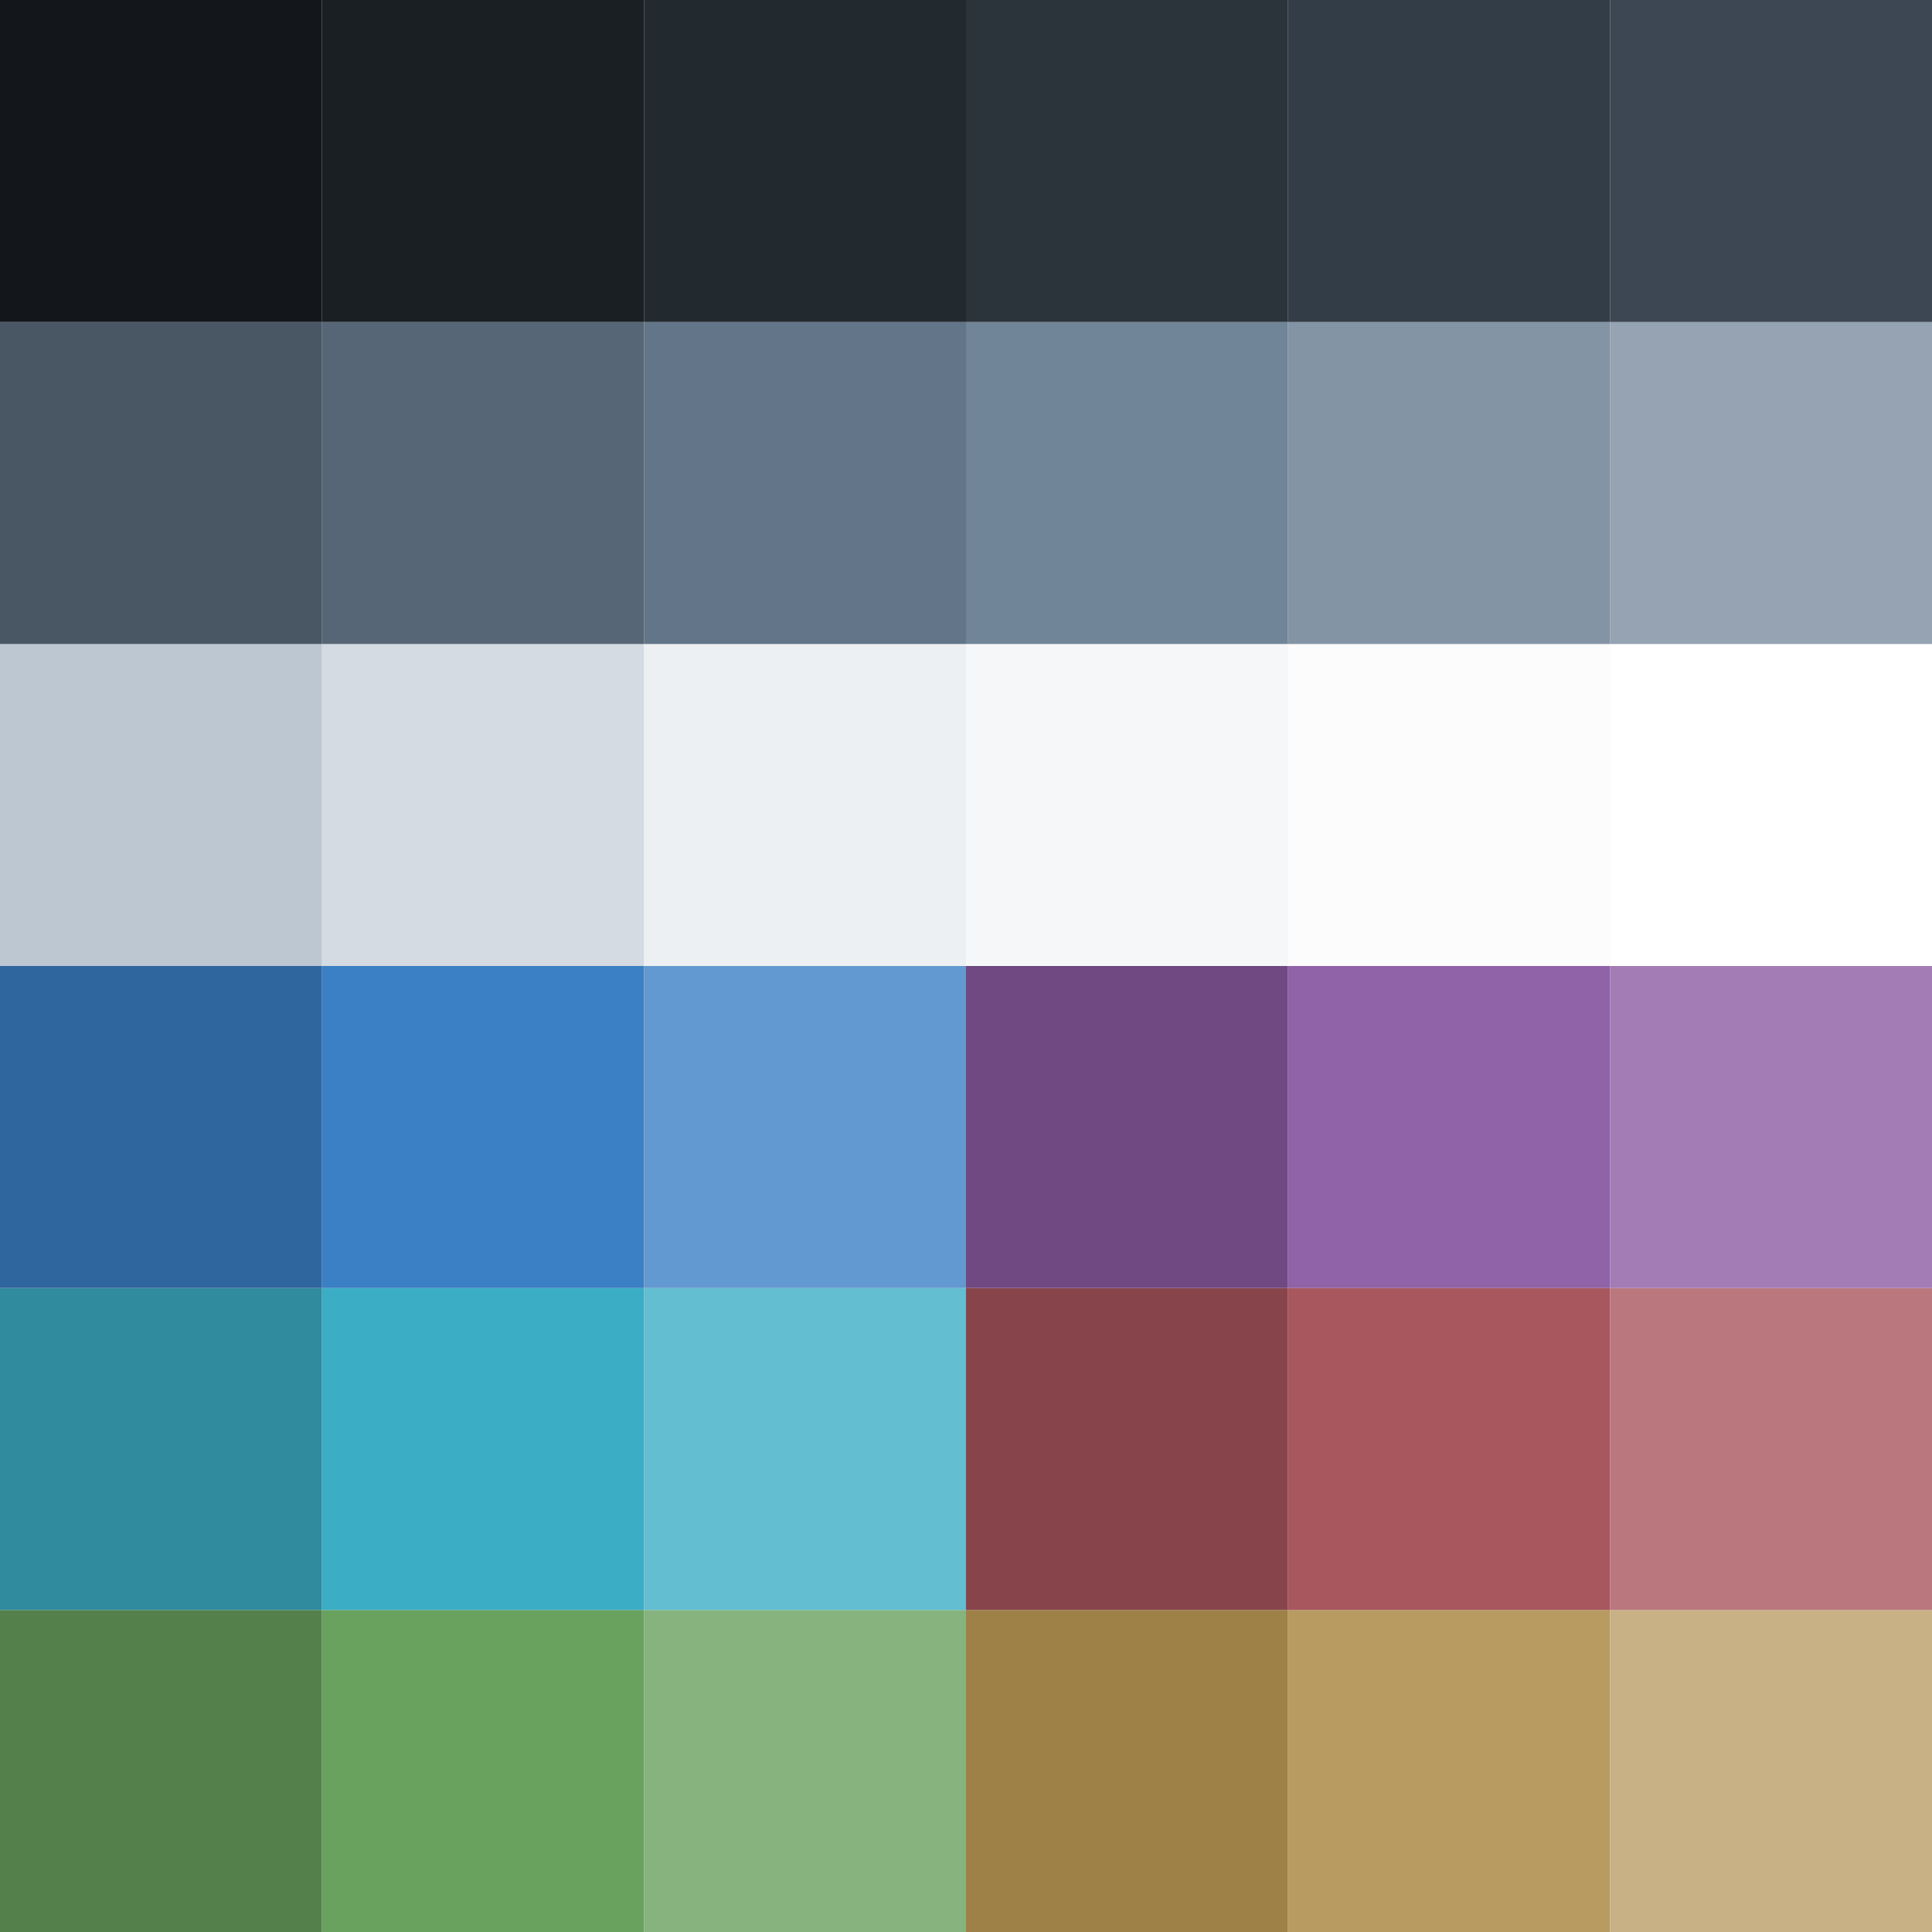
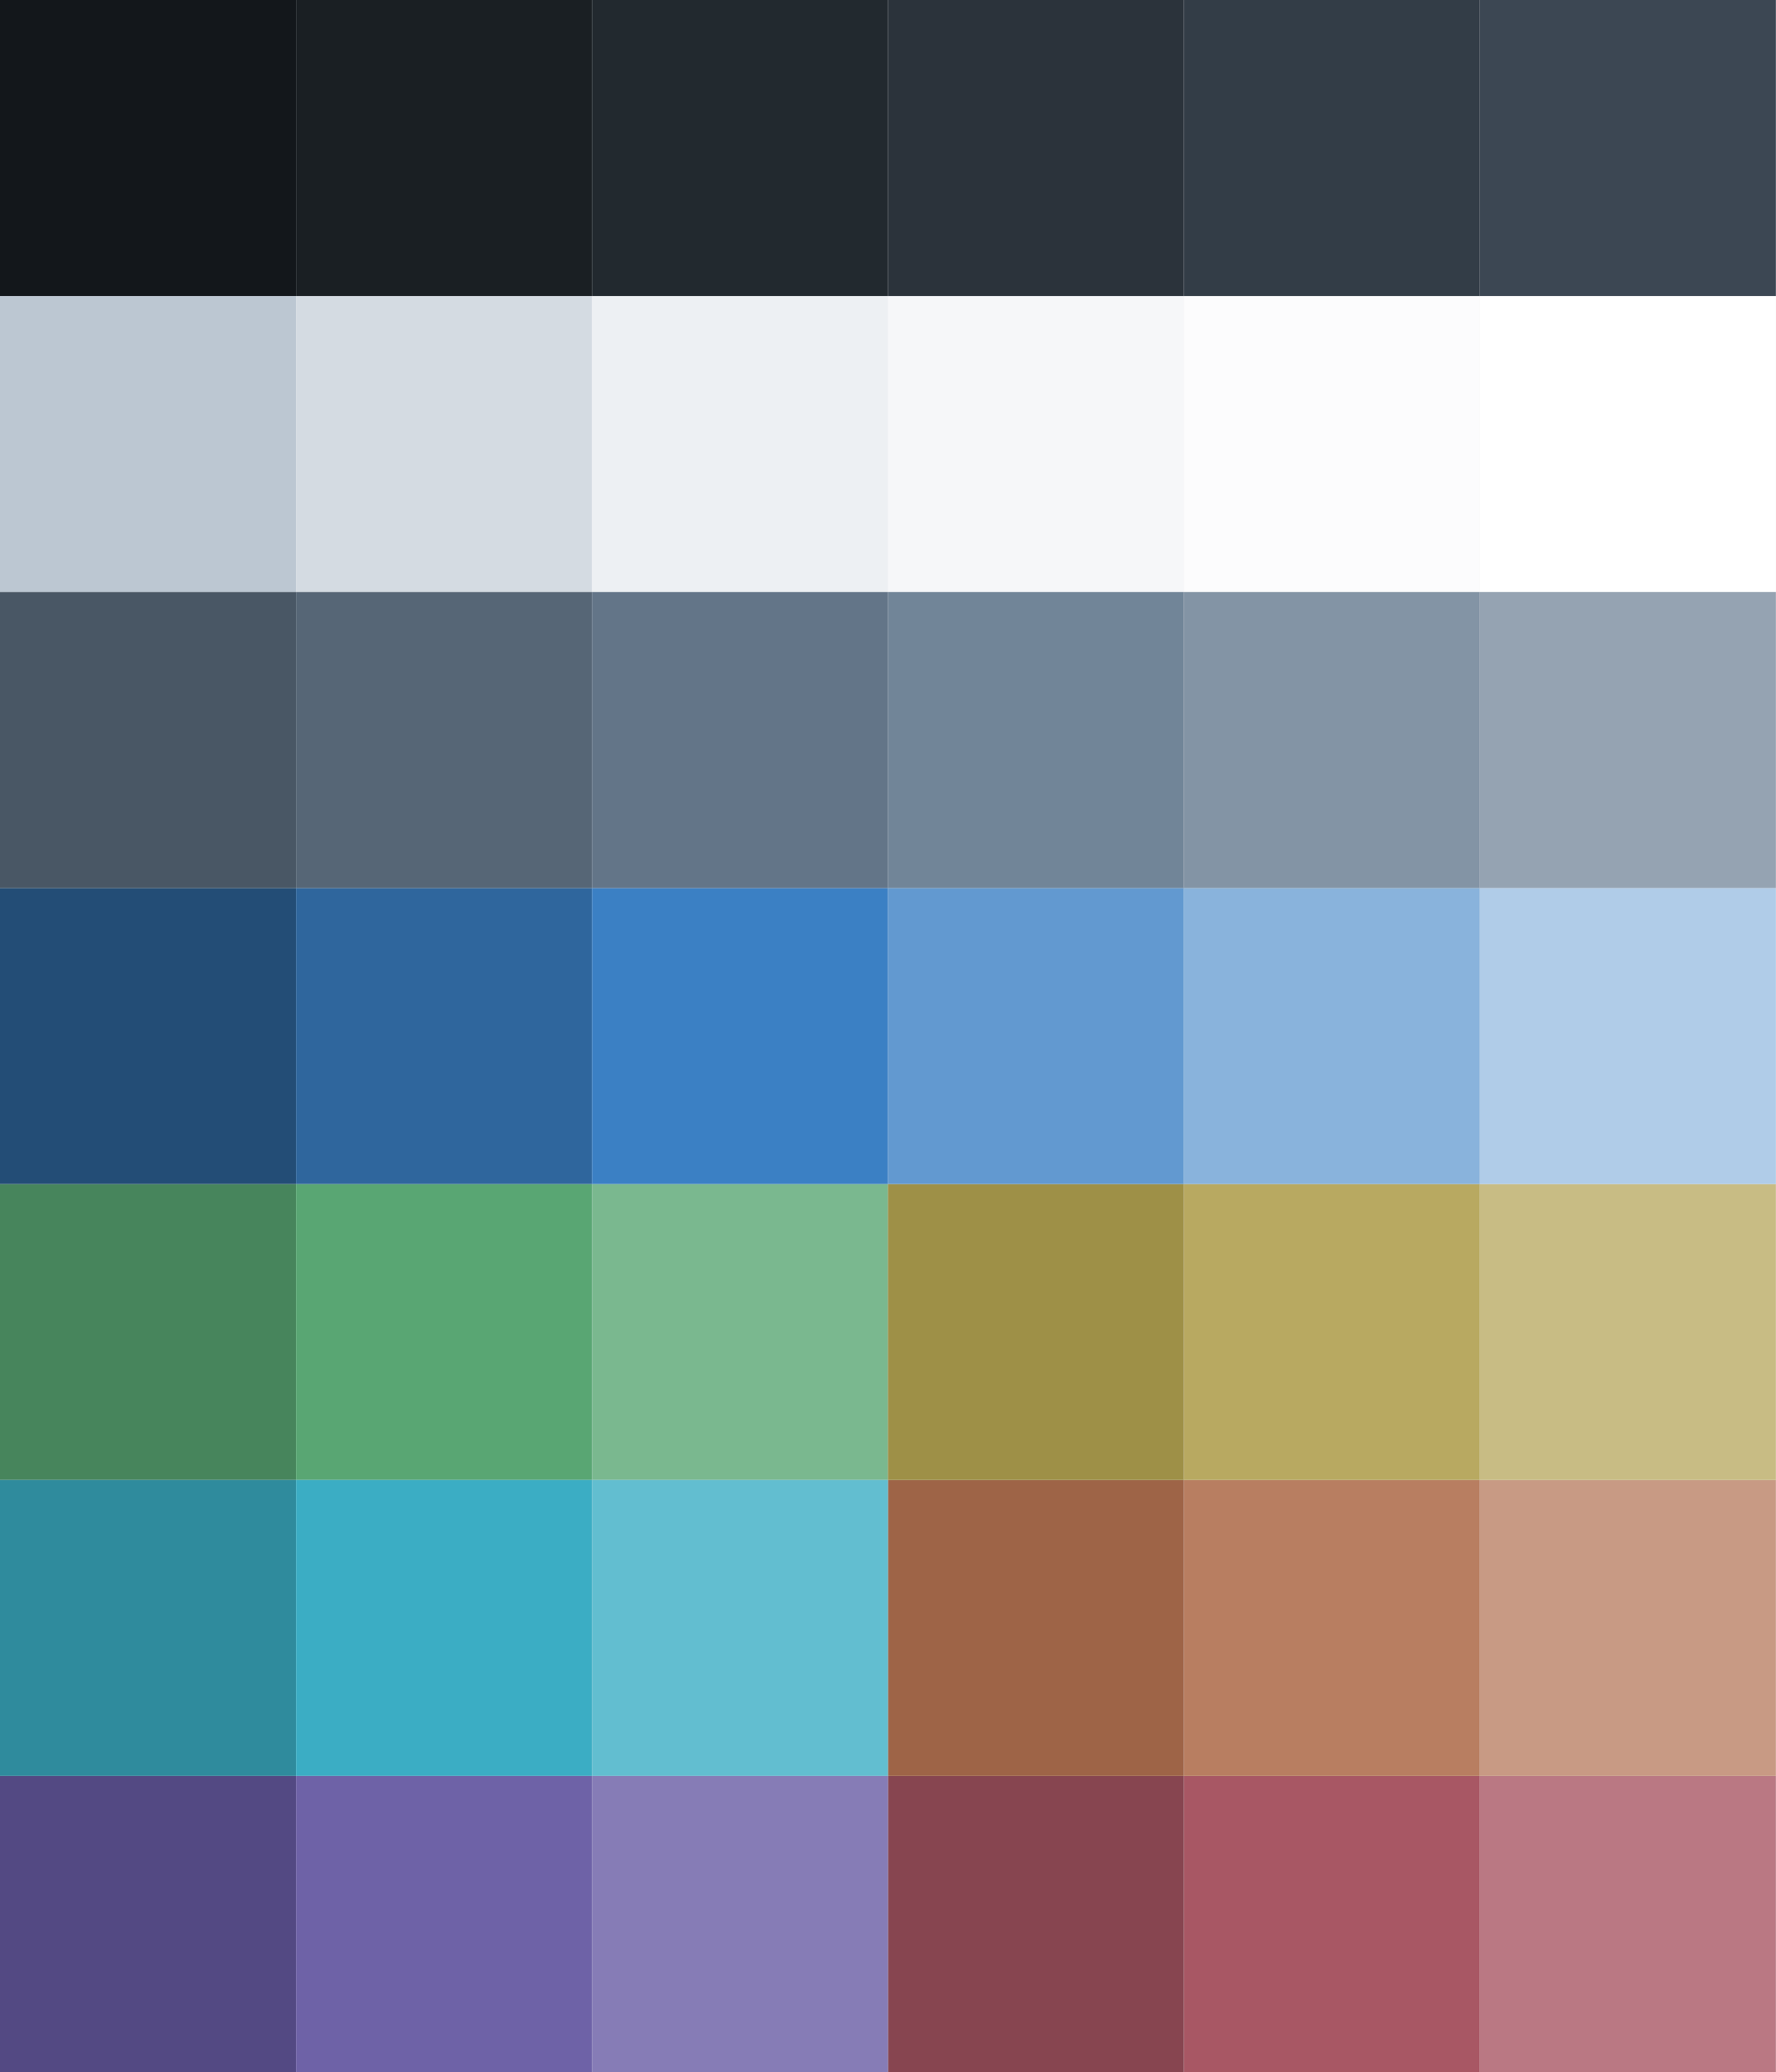
- <svg xmlns="http://www.w3.org/2000/svg" width="100%" height="100%" viewBox="0 0 384 384" version="1.1" xml:space="preserve" style="fill-rule:evenodd;clip-rule:evenodd;stroke-linejoin:round;stroke-miterlimit:2;">
-   <rect id="Sebec" x="0" y="0" width="384" height="384" style="fill:none;" />
+ <svg xmlns="http://www.w3.org/2000/svg" width="100%" height="100%" viewBox="0 0 384 448" version="1.1" xml:space="preserve" style="fill-rule:evenodd;clip-rule:evenodd;stroke-linejoin:round;stroke-miterlimit:2;">
+   <rect id="Sebec" x="0" y="-0" width="384" height="448" style="fill:none;" />
  <clipPath id="_clip1">
-     <rect x="0" y="0" width="384" height="384" />
+     <rect x="0" y="-0" width="384" height="448" />
  </clipPath>
  <g clip-path="url(#_clip1)">
    <g id="Green">
-       <rect id="Green0" x="-0" y="320" width="64" height="64" style="fill:#54814b;" />
-       <rect id="Green1" x="64" y="320" width="64" height="64" style="fill:#69a15e;" />
-       <rect id="Green2" x="128" y="320" width="64" height="64" style="fill:#87b47e;" />
+       <rect id="Green0" x="0" y="256" width="64" height="64" style="fill:#47855c;" />
+       <rect id="Green1" x="64" y="256" width="64" height="64" style="fill:#59a673;" />
+       <rect id="Green2" x="128" y="256" width="64" height="64" style="fill:#7ab88f;" />
+     </g>
+     <g id="Red">
+       <path id="Red0" d="M256,384l-64,0l-0,64l64,-0l-0,-64Z" style="fill:#874550;" />
+       <path id="Red1" d="M320,384l-64,0l0,64l64,-0l0,-64Z" style="fill:#a85764;" />
+       <path id="Red2" d="M384,384l-64,-0l-0,64l64,-0l-0,-64Z" style="fill:#ba7883;" />
+     </g>
+     <g id="Orange">
+       <path id="Orange0" d="M256,320l-64,0l0,64l64,0l0,-64Z" style="fill:#9e6447;" />
+       <path id="Orange1" d="M320,320l-64,0l0,64l64,0l0,-64Z" style="fill:#b87e61;" />
+       <path id="Orange2" d="M384,320l-64,0l0,64l64,0l0,-64Z" style="fill:#c89a84;" />
    </g>
    <g id="Yellow">
-       <path id="Yellow0" d="M256,320l-64,0l0,64l64,0l0,-64Z" style="fill:#9e8147;" />
-       <path id="Yellow1" d="M320,320l-64,0l0,64l64,-0l0,-64Z" style="fill:#b89b61;" />
-       <path id="Yellow2" d="M384,320l-64,0l0,64l64,-0l0,-64Z" style="fill:#c8b184;" />
+       <path id="Yellow0" d="M256,256l-64,0l-0,64l64,0l-0,-64Z" style="fill:#9e9047;" />
+       <path id="Yellow1" d="M320,256l-64,0l0,64l64,0l0,-64Z" style="fill:#b8a961;" />
+       <path id="Yellow2" d="M384,256l-64,0l-0,64l64,0l-0,-64Z" style="fill:#c8bc84;" />
    </g>
    <g id="Cyan">
-       <rect id="Cyan0" x="-0" y="256" width="64" height="64" style="fill:#2f8b9d;" />
-       <rect id="Cyan1" x="64" y="256" width="64" height="64" style="fill:#3badc4;" />
-       <rect id="Cyan2" x="128" y="256" width="64" height="64" style="fill:#62bed0;" />
+       <rect id="Cyan0" x="-0" y="320" width="64" height="64" style="fill:#2f8b9d;" />
+       <rect id="Cyan1" x="64" y="320" width="64" height="64" style="fill:#3badc4;" />
+       <rect id="Cyan2" x="128" y="320" width="64" height="64" style="fill:#62bed0;" />
    </g>
-     <g id="Red">
-       <path id="Red0" d="M256,256l-64,-0l0,64l64,-0l0,-64Z" style="fill:#87454b;" />
-       <path id="Red1" d="M320,256l-64,-0l0,64l64,-0l0,-64Z" style="fill:#a8575e;" />
-       <path id="Red2" d="M384,256l-64,-0l0,64l64,-0l0,-64Z" style="fill:#ba787e;" />
+     <g id="Purple">
+       <path id="Purple0" d="M64,384l-64,0l0,64l64,0l0,-64Z" style="fill:#534983;" />
+       <path id="Purple1" d="M128,384l-64,0l0,64l64,0l0,-64Z" style="fill:#6e62a7;" />
+       <path id="Purple2" d="M192,384l-64,0l0,64l64,0l0,-64Z" style="fill:#867cb6;" />
    </g>
    <g id="Blue">
-       <path id="Blue0" d="M-0,192l64,0l-0,64l-64,0l-0,-64Z" style="fill:#2f669d;" />
-       <path id="Blue1" d="M64,192l64,0l0,64l-64,0l0,-64Z" style="fill:#3b80c4;" />
-       <path id="Blue2" d="M128,192l64,0l0,64l-64,0l0,-64Z" style="fill:#6299d0;" />
-     </g>
-     <g id="Purple">
-       <path id="Purple0" d="M256,192l-64,0l0,64l64,0l0,-64Z" style="fill:#704983;" />
-       <path id="Purple1" d="M320,192l-64,0l0,64l64,0l0,-64Z" style="fill:#9062a7;" />
-       <path id="Purple2" d="M384,192l-64,-0l0,64l64,-0l0,-64Z" style="fill:#a37cb6;" />
+       <path id="Blue0" d="M0,192l64,0l0,64l-64,-0l0,-64Z" style="fill:#234d76;" />
+       <path id="Blue1" d="M64,192l64,0l0,64l-64,0l0,-64Z" style="fill:#2f669d;" />
+       <path id="Blue2" d="M128,192l64,0l0,64l-64,-0l0,-64Z" style="fill:#3b80c4;" />
+       <path id="Blue3" d="M192,192l64,0l0,64l-64,-0l0,-64Z" style="fill:#6299d0;" />
+       <path id="Blue4" d="M256,192l64,-0l0,64l-64,-0l0,-64Z" style="fill:#89b3dc;" />
+       <path id="Blue5" d="M320,192l64,0l0,64l-64,-0l0,-64Z" style="fill:#b0cce8;" />
    </g>
    <g id="White">
-       <path id="White0" d="M0,128l64,0l0,64l-64,0l0,-64Z" style="fill:#bcc7d2;" />
-       <path id="White1" d="M64,128l64,0l0,64l-64,0l0,-64Z" style="fill:#d4dbe2;" />
-       <path id="White2" d="M128,128l64,0l0,64l-64,0l0,-64Z" style="fill:#edf0f3;" />
-       <path id="White3" d="M192,128l64,0l0,64l-64,0l0,-64Z" style="fill:#f6f7f9;" />
-       <path id="White4" d="M256,128l64,0l0,64l-64,-0l0,-64Z" style="fill:#fcfcfd;" />
-       <path id="White5" d="M320,128l64,0l0,64l-64,0l0,-64Z" style="fill:#fff;" />
+       <path id="White0" d="M0,64l64,0l0,64l-64,0l0,-64Z" style="fill:#bcc7d2;" />
+       <path id="White1" d="M64,64l64,0l0,64l-64,0l0,-64Z" style="fill:#d4dbe2;" />
+       <path id="White2" d="M128,64l64,0l0,64l-64,0l0,-64Z" style="fill:#edf0f3;" />
+       <path id="White3" d="M192,64l64,0l0,64l-64,0l0,-64Z" style="fill:#f6f7f9;" />
+       <path id="White4" d="M256,64l64,0l0,64l-64,0l0,-64Z" style="fill:#fcfcfd;" />
+       <path id="White5" d="M320,64l64,0l0,64l-64,0l0,-64Z" style="fill:#fff;" />
    </g>
    <g id="Gray">
-       <rect id="Gray0" x="0" y="64" width="64" height="64" style="fill:#495765;" />
-       <rect id="Gray1" x="64" y="64" width="64" height="64" style="fill:#566676;" />
-       <rect id="Gray2" x="128" y="64" width="64" height="64" style="fill:#637588;" />
-       <path id="Gray3" d="M192,64l64,-0l0,64l-64,-0l0,-64Z" style="fill:#718598;" />
-       <path id="Gray4" d="M256,64l64,-0l0,64l-64,-0l0,-64Z" style="fill:#8394a5;" />
-       <path id="Gray5" d="M320,64l64,-0l0,64l-64,-0l0,-64Z" style="fill:#95a3b2;" />
+       <rect id="Gray0" x="0" y="128" width="64" height="64" style="fill:#495765;" />
+       <rect id="Gray1" x="64" y="128" width="64" height="64" style="fill:#566676;" />
+       <rect id="Gray2" x="128" y="128" width="64" height="64" style="fill:#637588;" />
+       <path id="Gray3" d="M192,128l64,0l0,64l-64,0l0,-64Z" style="fill:#718598;" />
+       <path id="Gray4" d="M256,128l64,0l0,64l-64,0l0,-64Z" style="fill:#8394a5;" />
+       <path id="Gray5" d="M320,128l64,0l0,64l-64,0l0,-64Z" style="fill:#95a3b2;" />
    </g>
    <g id="Black">
      <rect id="Black0" x="0" y="-0" width="64" height="64" style="fill:#13171b;" />
      <rect id="Black1" x="64" y="-0" width="64" height="64" style="fill:#1a1f23;" />
      <rect id="Black2" x="128" y="-0" width="64" height="64" style="fill:#22292f;" />
      <path id="Black3" d="M192,-0l64,-0l0,64l-64,-0l0,-64Z" style="fill:#2b333b;" />
      <path id="Black4" d="M256,-0l64,-0l0,64l-64,-0l0,-64Z" style="fill:#333d47;" />
      <path id="Black5" d="M320,-0l64,-0l0,64l-64,-0l0,-64Z" style="fill:#3c4753;" />
    </g>
  </g>
</svg>
